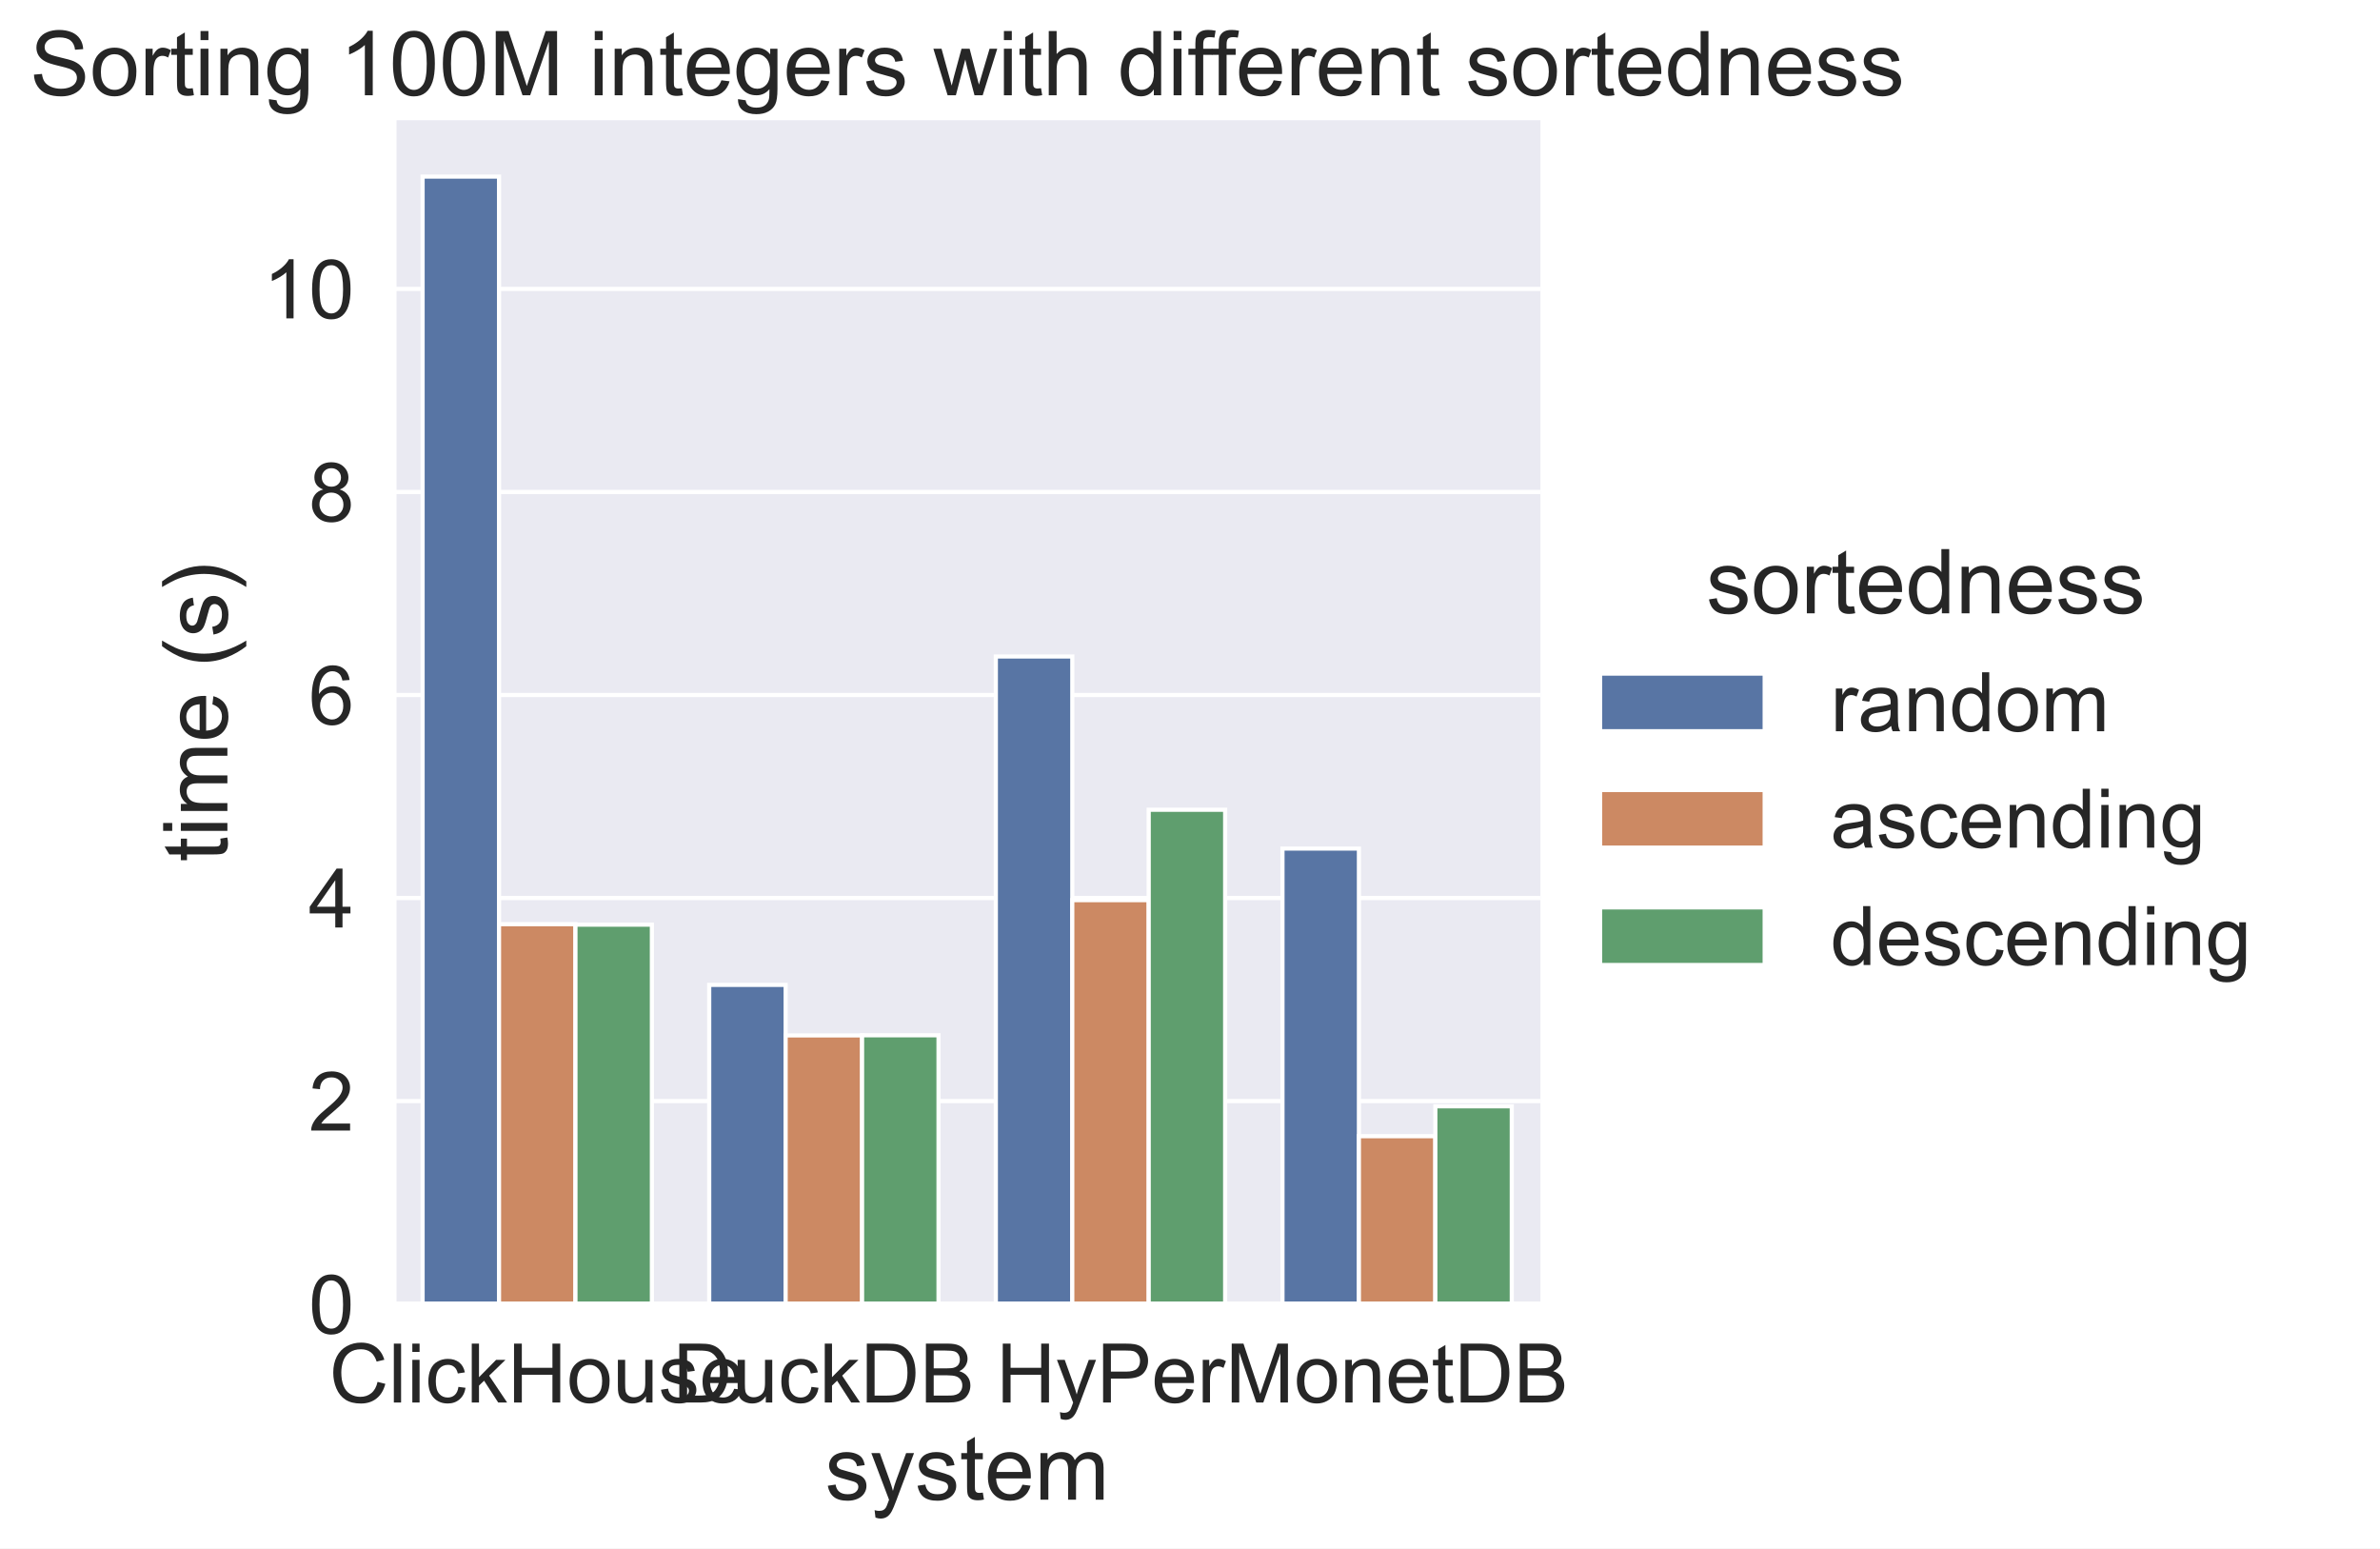
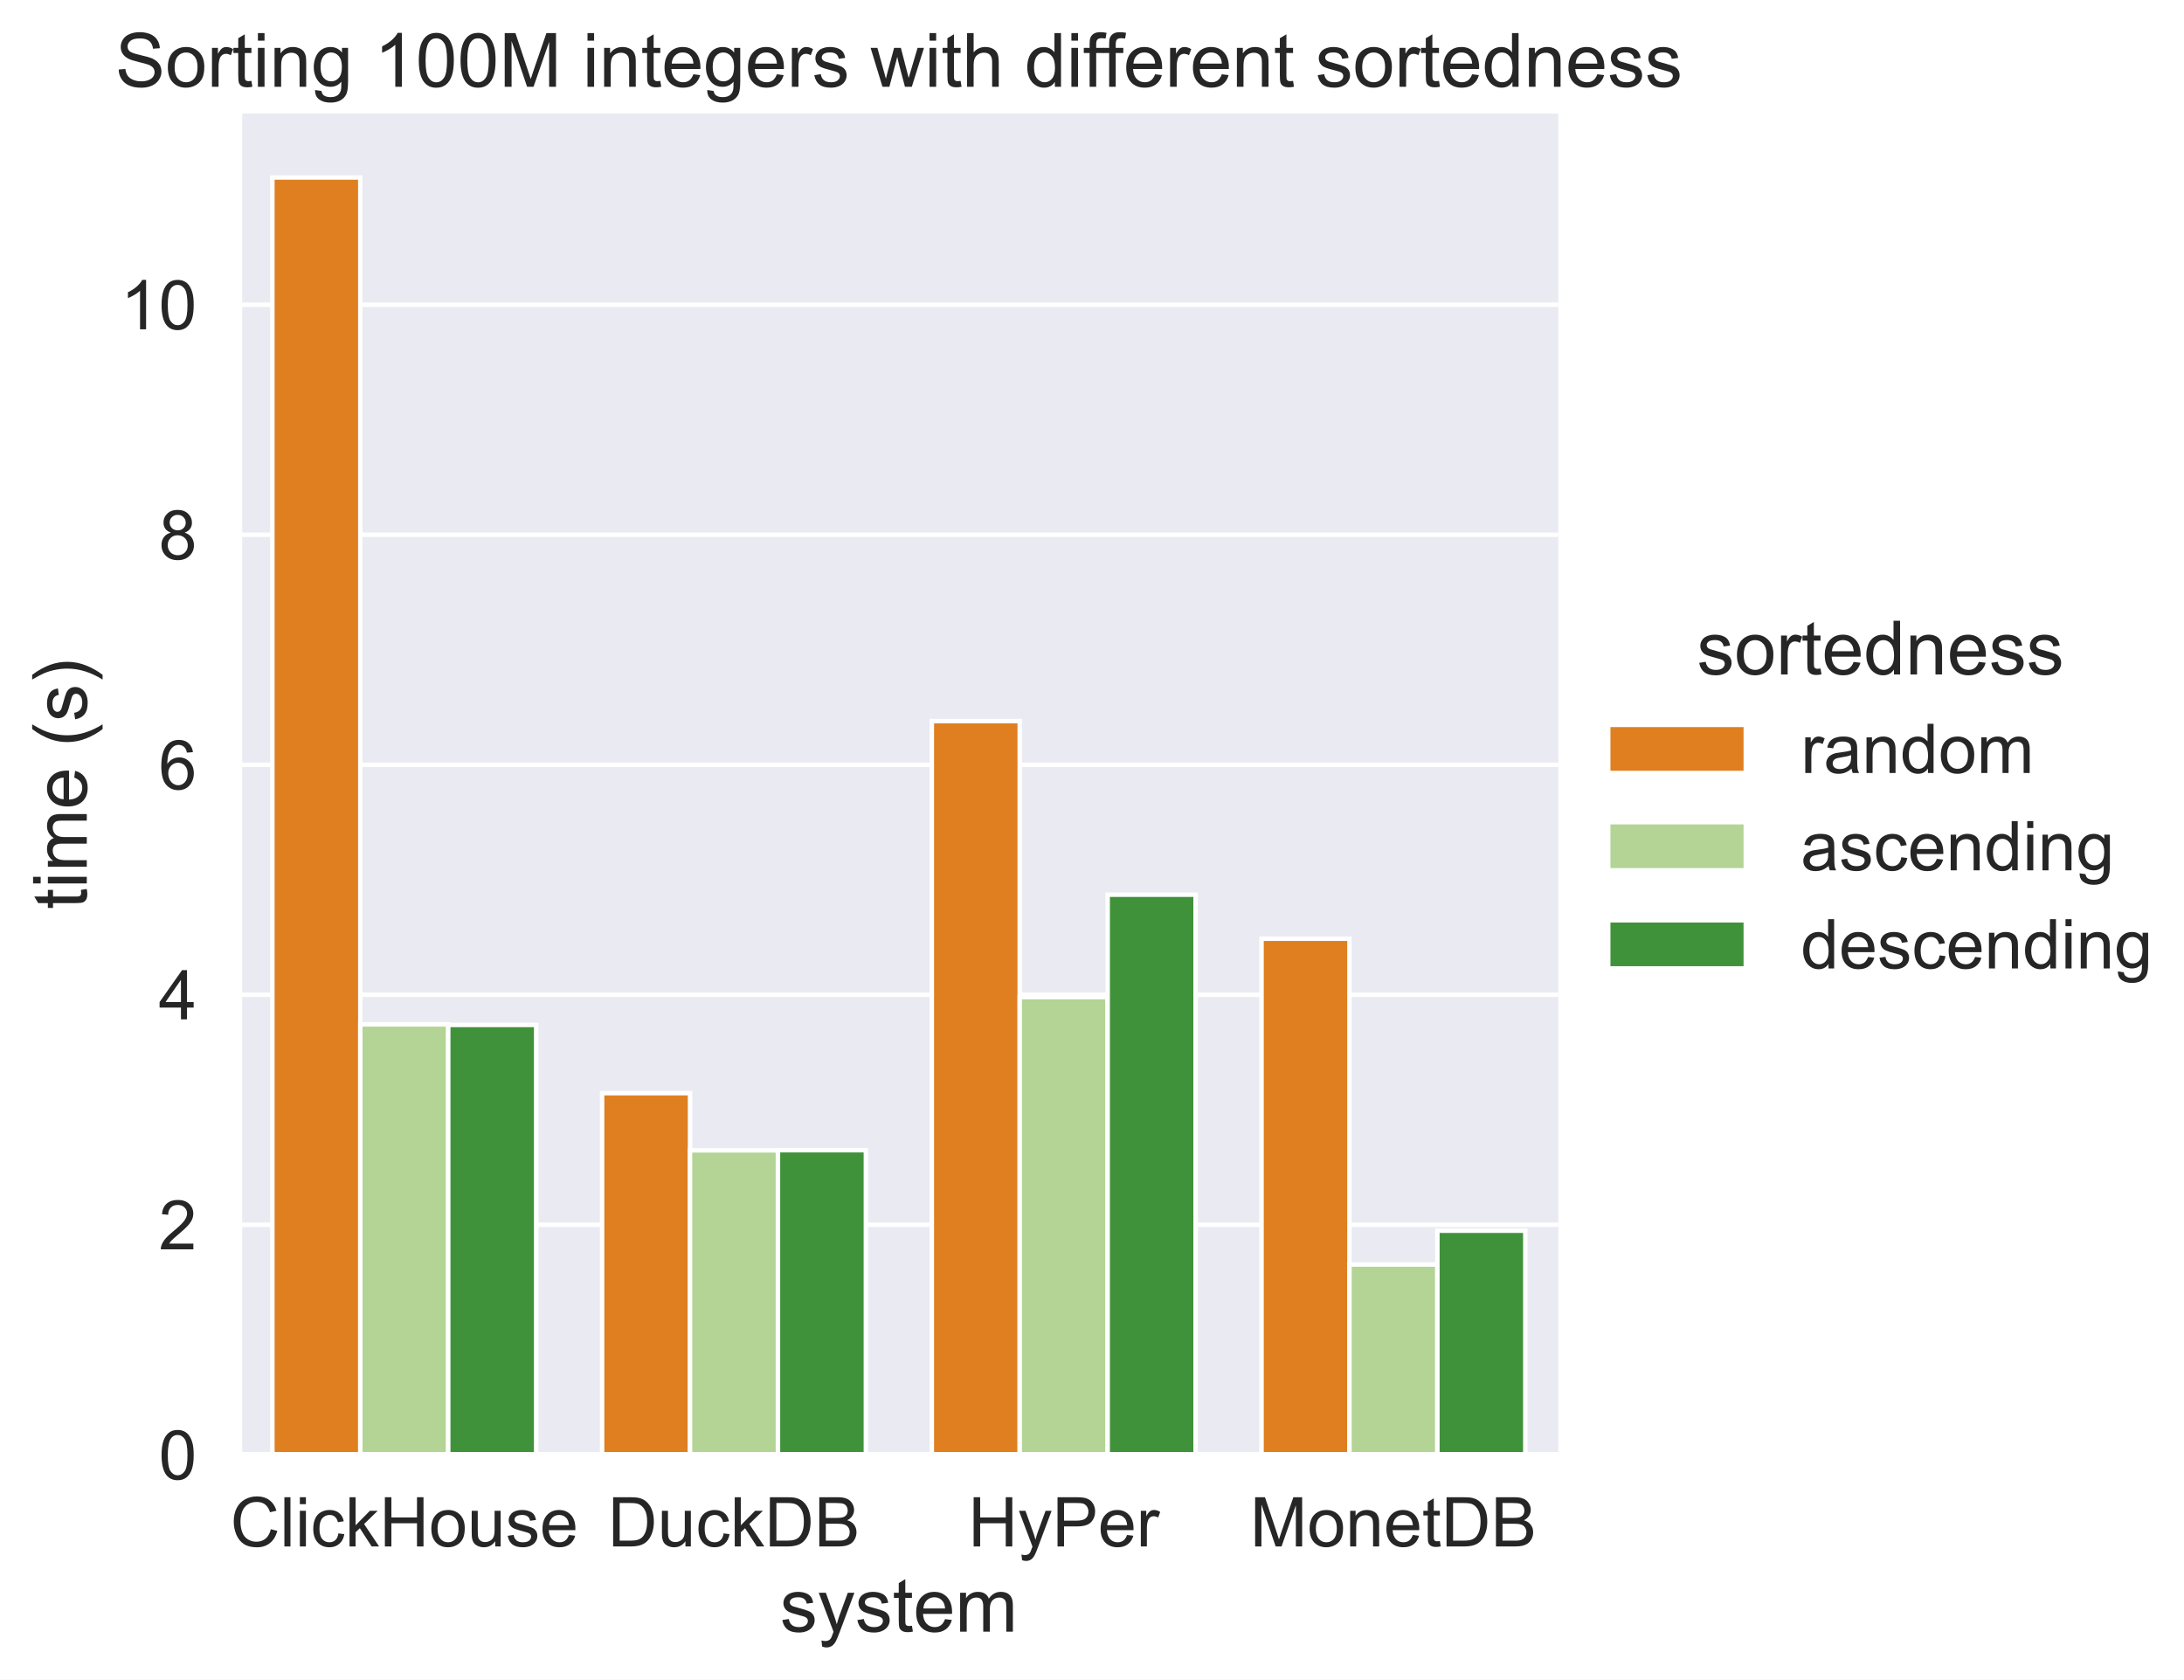
- <svg xmlns="http://www.w3.org/2000/svg" xmlns:xlink="http://www.w3.org/1999/xlink" height="372.562pt" version="1.1" viewBox="0 0 572.654 372.562" width="572.654pt">
+ <svg xmlns="http://www.w3.org/2000/svg" xmlns:xlink="http://www.w3.org/1999/xlink" height="375.97pt" version="1.1" viewBox="0 0 488.893 375.97" width="488.893pt">
  <defs>
    <style type="text/css">*{stroke-linecap:butt;stroke-linejoin:round;}</style>
  </defs>
  <g id="figure_1">
    <g id="patch_1">
-       <path d="M 0 372.562  L 572.654 372.562  L 572.654 0  L 0 0  z " style="fill:#ffffff;" />
+       <path d="M 0 375.97  L 488.893 375.97  L 488.893 -0  L 0 -0  z " style="fill:#ffffff;" />
    </g>
    <g id="axes_1">
      <g id="patch_2">
-         <path d="M 94.781 313.768  L 370.647 313.768  L 370.647 28.924  L 94.781 28.924  z " style="fill:#eaeaf2;" />
+         <path d="M 53.593 325.642  L 348.824 325.642  L 348.824 25.43  L 53.593 25.43  z " style="fill:#eaeaf2;" />
      </g>
      <g id="matplotlib.axis_1">
        <g id="xtick_1">
          <g id="text_1">
-             <g style="fill:#262626;" transform="translate(79.19982 337.4406)scale(0.198 -0.198)">
+             <g style="fill:#262626;" transform="translate(51.55812 346.1649)scale(0.154 -0.154)">
              <defs>
                <path d="M 3763 1606  L 4369 1453  Q 4178 706 3683 314  Q 3188 -78 2472 -78  Q 1731 -78 1267 223  Q 803 525 561 1097  Q 319 1669 319 2325  Q 319 3041 592 3573  Q 866 4106 1370 4382  Q 1875 4659 2481 4659  Q 3169 4659 3637 4309  Q 4106 3959 4291 3325  L 3694 3184  Q 3534 3684 3231 3912  Q 2928 4141 2469 4141  Q 1941 4141 1586 3887  Q 1231 3634 1087 3207  Q 944 2781 944 2328  Q 944 1744 1114 1308  Q 1284 872 1643 656  Q 2003 441 2422 441  Q 2931 441 3284 734  Q 3638 1028 3763 1606  z " id="ArialMT-43" transform="scale(0.015625)" />
                <path d="M 409 0  L 409 4581  L 972 4581  L 972 0  L 409 0  z " id="ArialMT-6c" transform="scale(0.015625)" />
                <path d="M 425 3934  L 425 4581  L 988 4581  L 988 3934  L 425 3934  z M 425 0  L 425 3319  L 988 3319  L 988 0  L 425 0  z " id="ArialMT-69" transform="scale(0.015625)" />
                <path d="M 2588 1216  L 3141 1144  Q 3050 572 2676 248  Q 2303 -75 1759 -75  Q 1078 -75 664 370  Q 250 816 250 1647  Q 250 2184 428 2587  Q 606 2991 970 3192  Q 1334 3394 1763 3394  Q 2303 3394 2647 3120  Q 2991 2847 3088 2344  L 2541 2259  Q 2463 2594 2264 2762  Q 2066 2931 1784 2931  Q 1359 2931 1093 2626  Q 828 2322 828 1663  Q 828 994 1084 691  Q 1341 388 1753 388  Q 2084 388 2306 591  Q 2528 794 2588 1216  z " id="ArialMT-63" transform="scale(0.015625)" />
                <path d="M 425 0  L 425 4581  L 988 4581  L 988 1969  L 2319 3319  L 3047 3319  L 1778 2088  L 3175 0  L 2481 0  L 1384 1697  L 988 1316  L 988 0  L 425 0  z " id="ArialMT-6b" transform="scale(0.015625)" />
                <path d="M 513 0  L 513 4581  L 1119 4581  L 1119 2700  L 3500 2700  L 3500 4581  L 4106 4581  L 4106 0  L 3500 0  L 3500 2159  L 1119 2159  L 1119 0  L 513 0  z " id="ArialMT-48" transform="scale(0.015625)" />
                <path d="M 213 1659  Q 213 2581 725 3025  Q 1153 3394 1769 3394  Q 2453 3394 2887 2945  Q 3322 2497 3322 1706  Q 3322 1066 3130 698  Q 2938 331 2570 128  Q 2203 -75 1769 -75  Q 1072 -75 642 372  Q 213 819 213 1659  z M 791 1659  Q 791 1022 1069 705  Q 1347 388 1769 388  Q 2188 388 2466 706  Q 2744 1025 2744 1678  Q 2744 2294 2464 2611  Q 2184 2928 1769 2928  Q 1347 2928 1069 2612  Q 791 2297 791 1659  z " id="ArialMT-6f" transform="scale(0.015625)" />
                <path d="M 2597 0  L 2597 488  Q 2209 -75 1544 -75  Q 1250 -75 995 37  Q 741 150 617 320  Q 494 491 444 738  Q 409 903 409 1263  L 409 3319  L 972 3319  L 972 1478  Q 972 1038 1006 884  Q 1059 663 1231 536  Q 1403 409 1656 409  Q 1909 409 2131 539  Q 2353 669 2445 892  Q 2538 1116 2538 1541  L 2538 3319  L 3100 3319  L 3100 0  L 2597 0  z " id="ArialMT-75" transform="scale(0.015625)" />
                <path d="M 197 991  L 753 1078  Q 800 744 1014 566  Q 1228 388 1613 388  Q 2000 388 2187 545  Q 2375 703 2375 916  Q 2375 1106 2209 1216  Q 2094 1291 1634 1406  Q 1016 1563 777 1677  Q 538 1791 414 1992  Q 291 2194 291 2438  Q 291 2659 392 2848  Q 494 3038 669 3163  Q 800 3259 1026 3326  Q 1253 3394 1513 3394  Q 1903 3394 2198 3281  Q 2494 3169 2634 2976  Q 2775 2784 2828 2463  L 2278 2388  Q 2241 2644 2061 2787  Q 1881 2931 1553 2931  Q 1166 2931 1000 2803  Q 834 2675 834 2503  Q 834 2394 903 2306  Q 972 2216 1119 2156  Q 1203 2125 1616 2013  Q 2213 1853 2448 1751  Q 2684 1650 2818 1456  Q 2953 1263 2953 975  Q 2953 694 2789 445  Q 2625 197 2315 61  Q 2006 -75 1616 -75  Q 969 -75 630 194  Q 291 463 197 991  z " id="ArialMT-73" transform="scale(0.015625)" />
                <path d="M 2694 1069  L 3275 997  Q 3138 488 2766 206  Q 2394 -75 1816 -75  Q 1088 -75 661 373  Q 234 822 234 1631  Q 234 2469 665 2931  Q 1097 3394 1784 3394  Q 2450 3394 2872 2941  Q 3294 2488 3294 1666  Q 3294 1616 3291 1516  L 816 1516  Q 847 969 1125 678  Q 1403 388 1819 388  Q 2128 388 2347 550  Q 2566 713 2694 1069  z M 847 1978  L 2700 1978  Q 2663 2397 2488 2606  Q 2219 2931 1791 2931  Q 1403 2931 1139 2672  Q 875 2413 847 1978  z " id="ArialMT-65" transform="scale(0.015625)" />
              </defs>
              <use xlink:href="#ArialMT-43" />
              <use x="72.217" xlink:href="#ArialMT-6c" />
              <use x="94.434" xlink:href="#ArialMT-69" />
              <use x="116.65" xlink:href="#ArialMT-63" />
              <use x="166.65" xlink:href="#ArialMT-6b" />
              <use x="216.65" xlink:href="#ArialMT-48" />
              <use x="288.867" xlink:href="#ArialMT-6f" />
              <use x="344.482" xlink:href="#ArialMT-75" />
              <use x="400.098" xlink:href="#ArialMT-73" />
              <use x="450.098" xlink:href="#ArialMT-65" />
            </g>
          </g>
        </g>
        <g id="xtick_2">
          <g id="text_2">
-             <g style="fill:#262626;" transform="translate(161.9226 337.4406)scale(0.198 -0.198)">
+             <g style="fill:#262626;" transform="translate(136.0651 346.1649)scale(0.154 -0.154)">
              <defs>
                <path d="M 494 0  L 494 4581  L 2072 4581  Q 2606 4581 2888 4516  Q 3281 4425 3559 4188  Q 3922 3881 4101 3404  Q 4281 2928 4281 2316  Q 4281 1794 4159 1391  Q 4038 988 3847 723  Q 3656 459 3429 307  Q 3203 156 2883 78  Q 2563 0 2147 0  L 494 0  z M 1100 541  L 2078 541  Q 2531 541 2789 625  Q 3047 709 3200 863  Q 3416 1078 3536 1442  Q 3656 1806 3656 2325  Q 3656 3044 3420 3430  Q 3184 3816 2847 3947  Q 2603 4041 2063 4041  L 1100 4041  L 1100 541  z " id="ArialMT-44" transform="scale(0.015625)" />
                <path d="M 469 0  L 469 4581  L 2188 4581  Q 2713 4581 3030 4442  Q 3347 4303 3526 4014  Q 3706 3725 3706 3409  Q 3706 3116 3547 2856  Q 3388 2597 3066 2438  Q 3481 2316 3704 2022  Q 3928 1728 3928 1328  Q 3928 1006 3792 729  Q 3656 453 3456 303  Q 3256 153 2954 76  Q 2653 0 2216 0  L 469 0  z M 1075 2656  L 2066 2656  Q 2469 2656 2644 2709  Q 2875 2778 2992 2937  Q 3109 3097 3109 3338  Q 3109 3566 3000 3739  Q 2891 3913 2687 3977  Q 2484 4041 1991 4041  L 1075 4041  L 1075 2656  z M 1075 541  L 2216 541  Q 2509 541 2628 563  Q 2838 600 2978 687  Q 3119 775 3209 942  Q 3300 1109 3300 1328  Q 3300 1584 3169 1773  Q 3038 1963 2805 2039  Q 2572 2116 2134 2116  L 1075 2116  L 1075 541  z " id="ArialMT-42" transform="scale(0.015625)" />
              </defs>
              <use xlink:href="#ArialMT-44" />
              <use x="72.217" xlink:href="#ArialMT-75" />
              <use x="127.832" xlink:href="#ArialMT-63" />
              <use x="177.832" xlink:href="#ArialMT-6b" />
              <use x="227.832" xlink:href="#ArialMT-44" />
              <use x="300.049" xlink:href="#ArialMT-42" />
            </g>
          </g>
        </g>
        <g id="xtick_3">
          <g id="text_3">
-             <g style="fill:#262626;" transform="translate(239.6924 337.4406)scale(0.198 -0.198)">
+             <g style="fill:#262626;" transform="translate(216.7198 346.1649)scale(0.154 -0.154)">
              <defs>
                <path d="M 397 -1278  L 334 -750  Q 519 -800 656 -800  Q 844 -800 956 -737  Q 1069 -675 1141 -563  Q 1194 -478 1313 -144  Q 1328 -97 1363 -6  L 103 3319  L 709 3319  L 1400 1397  Q 1534 1031 1641 628  Q 1738 1016 1872 1384  L 2581 3319  L 3144 3319  L 1881 -56  Q 1678 -603 1566 -809  Q 1416 -1088 1222 -1217  Q 1028 -1347 759 -1347  Q 597 -1347 397 -1278  z " id="ArialMT-79" transform="scale(0.015625)" />
                <path d="M 494 0  L 494 4581  L 2222 4581  Q 2678 4581 2919 4538  Q 3256 4481 3484 4323  Q 3713 4166 3852 3881  Q 3991 3597 3991 3256  Q 3991 2672 3619 2267  Q 3247 1863 2275 1863  L 1100 1863  L 1100 0  L 494 0  z M 1100 2403  L 2284 2403  Q 2872 2403 3119 2622  Q 3366 2841 3366 3238  Q 3366 3525 3220 3729  Q 3075 3934 2838 4000  Q 2684 4041 2272 4041  L 1100 4041  L 1100 2403  z " id="ArialMT-50" transform="scale(0.015625)" />
                <path d="M 416 0  L 416 3319  L 922 3319  L 922 2816  Q 1116 3169 1280 3281  Q 1444 3394 1641 3394  Q 1925 3394 2219 3213  L 2025 2691  Q 1819 2813 1613 2813  Q 1428 2813 1281 2702  Q 1134 2591 1072 2394  Q 978 2094 978 1738  L 978 0  L 416 0  z " id="ArialMT-72" transform="scale(0.015625)" />
              </defs>
              <use xlink:href="#ArialMT-48" />
              <use x="72.217" xlink:href="#ArialMT-79" />
              <use x="122.217" xlink:href="#ArialMT-50" />
              <use x="188.916" xlink:href="#ArialMT-65" />
              <use x="244.531" xlink:href="#ArialMT-72" />
            </g>
          </g>
        </g>
        <g id="xtick_4">
          <g id="text_4">
-             <g style="fill:#262626;" transform="translate(294.8978 337.4406)scale(0.198 -0.198)">
+             <g style="fill:#262626;" transform="translate(279.8244 346.1649)scale(0.154 -0.154)">
              <defs>
                <path d="M 475 0  L 475 4581  L 1388 4581  L 2472 1338  Q 2622 884 2691 659  Q 2769 909 2934 1394  L 4031 4581  L 4847 4581  L 4847 0  L 4263 0  L 4263 3834  L 2931 0  L 2384 0  L 1059 3900  L 1059 0  L 475 0  z " id="ArialMT-4d" transform="scale(0.015625)" />
                <path d="M 422 0  L 422 3319  L 928 3319  L 928 2847  Q 1294 3394 1984 3394  Q 2284 3394 2536 3286  Q 2788 3178 2913 3003  Q 3038 2828 3088 2588  Q 3119 2431 3119 2041  L 3119 0  L 2556 0  L 2556 2019  Q 2556 2363 2490 2533  Q 2425 2703 2258 2804  Q 2091 2906 1866 2906  Q 1506 2906 1245 2678  Q 984 2450 984 1813  L 984 0  L 422 0  z " id="ArialMT-6e" transform="scale(0.015625)" />
                <path d="M 1650 503  L 1731 6  Q 1494 -44 1306 -44  Q 1000 -44 831 53  Q 663 150 594 308  Q 525 466 525 972  L 525 2881  L 113 2881  L 113 3319  L 525 3319  L 525 4141  L 1084 4478  L 1084 3319  L 1650 3319  L 1650 2881  L 1084 2881  L 1084 941  Q 1084 700 1114 631  Q 1144 563 1211 522  Q 1278 481 1403 481  Q 1497 481 1650 503  z " id="ArialMT-74" transform="scale(0.015625)" />
              </defs>
              <use xlink:href="#ArialMT-4d" />
              <use x="83.301" xlink:href="#ArialMT-6f" />
              <use x="138.916" xlink:href="#ArialMT-6e" />
              <use x="194.531" xlink:href="#ArialMT-65" />
              <use x="250.146" xlink:href="#ArialMT-74" />
              <use x="277.93" xlink:href="#ArialMT-44" />
              <use x="350.146" xlink:href="#ArialMT-42" />
            </g>
          </g>
        </g>
        <g id="text_5">
-           <g style="fill:#262626;" transform="translate(198.5119 360.8156)scale(0.216 -0.216)">
+           <g style="fill:#262626;" transform="translate(174.607 365.2344)scale(0.168 -0.168)">
            <defs>
              <path d="M 422 0  L 422 3319  L 925 3319  L 925 2853  Q 1081 3097 1340 3245  Q 1600 3394 1931 3394  Q 2300 3394 2536 3241  Q 2772 3088 2869 2813  Q 3263 3394 3894 3394  Q 4388 3394 4653 3120  Q 4919 2847 4919 2278  L 4919 0  L 4359 0  L 4359 2091  Q 4359 2428 4304 2576  Q 4250 2725 4106 2815  Q 3963 2906 3769 2906  Q 3419 2906 3187 2673  Q 2956 2441 2956 1928  L 2956 0  L 2394 0  L 2394 2156  Q 2394 2531 2256 2718  Q 2119 2906 1806 2906  Q 1569 2906 1367 2781  Q 1166 2656 1075 2415  Q 984 2175 984 1722  L 984 0  L 422 0  z " id="ArialMT-6d" transform="scale(0.015625)" />
            </defs>
            <use xlink:href="#ArialMT-73" />
            <use x="50" xlink:href="#ArialMT-79" />
            <use x="100" xlink:href="#ArialMT-73" />
            <use x="150" xlink:href="#ArialMT-74" />
            <use x="177.783" xlink:href="#ArialMT-65" />
            <use x="233.398" xlink:href="#ArialMT-6d" />
          </g>
        </g>
      </g>
      <g id="matplotlib.axis_2">
        <g id="ytick_1">
          <g id="line2d_1">
-             <path clip-path="url(#p0dcd210573)" d="M 94.781 313.768  L 370.647 313.768  " style="fill:none;stroke:#ffffff;stroke-linecap:round;" />
+             <path clip-path="url(#pb1f1cf9e0b)" d="M 53.593 325.642  L 348.824 325.642  " style="fill:none;stroke:#ffffff;stroke-linecap:round;" />
          </g>
          <g id="text_6">
-             <g style="fill:#262626;" transform="translate(74.27055 320.8544)scale(0.198 -0.198)">
+             <g style="fill:#262626;" transform="translate(35.52959 331.1534)scale(0.154 -0.154)">
              <defs>
                <path d="M 266 2259  Q 266 3072 433 3567  Q 600 4063 929 4331  Q 1259 4600 1759 4600  Q 2128 4600 2406 4451  Q 2684 4303 2865 4023  Q 3047 3744 3150 3342  Q 3253 2941 3253 2259  Q 3253 1453 3087 958  Q 2922 463 2592 192  Q 2263 -78 1759 -78  Q 1097 -78 719 397  Q 266 969 266 2259  z M 844 2259  Q 844 1131 1108 757  Q 1372 384 1759 384  Q 2147 384 2411 759  Q 2675 1134 2675 2259  Q 2675 3391 2411 3762  Q 2147 4134 1753 4134  Q 1366 4134 1134 3806  Q 844 3388 844 2259  z " id="ArialMT-30" transform="scale(0.015625)" />
              </defs>
              <use xlink:href="#ArialMT-30" />
            </g>
          </g>
        </g>
        <g id="ytick_2">
          <g id="line2d_2">
-             <path clip-path="url(#p0dcd210573)" d="M 94.781 264.917  L 370.647 264.917  " style="fill:none;stroke:#ffffff;stroke-linecap:round;" />
+             <path clip-path="url(#pb1f1cf9e0b)" d="M 53.593 274.155  L 348.824 274.155  " style="fill:none;stroke:#ffffff;stroke-linecap:round;" />
          </g>
          <g id="text_7">
-             <g style="fill:#262626;" transform="translate(74.27055 272.0027)scale(0.198 -0.198)">
+             <g style="fill:#262626;" transform="translate(35.52959 279.6661)scale(0.154 -0.154)">
              <defs>
                <path d="M 3222 541  L 3222 0  L 194 0  Q 188 203 259 391  Q 375 700 629 1000  Q 884 1300 1366 1694  Q 2113 2306 2375 2664  Q 2638 3022 2638 3341  Q 2638 3675 2398 3904  Q 2159 4134 1775 4134  Q 1369 4134 1125 3890  Q 881 3647 878 3216  L 300 3275  Q 359 3922 746 4261  Q 1134 4600 1788 4600  Q 2447 4600 2831 4234  Q 3216 3869 3216 3328  Q 3216 3053 3103 2787  Q 2991 2522 2730 2228  Q 2469 1934 1863 1422  Q 1356 997 1212 845  Q 1069 694 975 541  L 3222 541  z " id="ArialMT-32" transform="scale(0.015625)" />
              </defs>
              <use xlink:href="#ArialMT-32" />
            </g>
          </g>
        </g>
        <g id="ytick_3">
          <g id="line2d_3">
-             <path clip-path="url(#p0dcd210573)" d="M 94.781 216.065  L 370.647 216.065  " style="fill:none;stroke:#ffffff;stroke-linecap:round;" />
+             <path clip-path="url(#pb1f1cf9e0b)" d="M 53.593 222.667  L 348.824 222.667  " style="fill:none;stroke:#ffffff;stroke-linecap:round;" />
          </g>
          <g id="text_8">
-             <g style="fill:#262626;" transform="translate(74.27055 223.1511)scale(0.198 -0.198)">
+             <g style="fill:#262626;" transform="translate(35.52959 228.1789)scale(0.154 -0.154)">
              <defs>
                <path d="M 2069 0  L 2069 1097  L 81 1097  L 81 1613  L 2172 4581  L 2631 4581  L 2631 1613  L 3250 1613  L 3250 1097  L 2631 1097  L 2631 0  L 2069 0  z M 2069 1613  L 2069 3678  L 634 1613  L 2069 1613  z " id="ArialMT-34" transform="scale(0.015625)" />
              </defs>
              <use xlink:href="#ArialMT-34" />
            </g>
          </g>
        </g>
        <g id="ytick_4">
          <g id="line2d_4">
-             <path clip-path="url(#p0dcd210573)" d="M 94.781 167.213  L 370.647 167.213  " style="fill:none;stroke:#ffffff;stroke-linecap:round;" />
+             <path clip-path="url(#pb1f1cf9e0b)" d="M 53.593 171.18  L 348.824 171.18  " style="fill:none;stroke:#ffffff;stroke-linecap:round;" />
          </g>
          <g id="text_9">
-             <g style="fill:#262626;" transform="translate(74.27055 174.2995)scale(0.198 -0.198)">
+             <g style="fill:#262626;" transform="translate(35.52959 176.6916)scale(0.154 -0.154)">
              <defs>
                <path d="M 3184 3459  L 2625 3416  Q 2550 3747 2413 3897  Q 2184 4138 1850 4138  Q 1581 4138 1378 3988  Q 1113 3794 959 3422  Q 806 3050 800 2363  Q 1003 2672 1297 2822  Q 1591 2972 1913 2972  Q 2475 2972 2870 2558  Q 3266 2144 3266 1488  Q 3266 1056 3080 686  Q 2894 316 2569 119  Q 2244 -78 1831 -78  Q 1128 -78 684 439  Q 241 956 241 2144  Q 241 3472 731 4075  Q 1159 4600 1884 4600  Q 2425 4600 2770 4297  Q 3116 3994 3184 3459  z M 888 1484  Q 888 1194 1011 928  Q 1134 663 1356 523  Q 1578 384 1822 384  Q 2178 384 2434 671  Q 2691 959 2691 1453  Q 2691 1928 2437 2201  Q 2184 2475 1800 2475  Q 1419 2475 1153 2201  Q 888 1928 888 1484  z " id="ArialMT-36" transform="scale(0.015625)" />
              </defs>
              <use xlink:href="#ArialMT-36" />
            </g>
          </g>
        </g>
        <g id="ytick_5">
          <g id="line2d_5">
-             <path clip-path="url(#p0dcd210573)" d="M 94.781 118.362  L 370.647 118.362  " style="fill:none;stroke:#ffffff;stroke-linecap:round;" />
+             <path clip-path="url(#pb1f1cf9e0b)" d="M 53.593 119.693  L 348.824 119.693  " style="fill:none;stroke:#ffffff;stroke-linecap:round;" />
          </g>
          <g id="text_10">
-             <g style="fill:#262626;" transform="translate(74.27055 125.4479)scale(0.198 -0.198)">
+             <g style="fill:#262626;" transform="translate(35.52959 125.2043)scale(0.154 -0.154)">
              <defs>
                <path d="M 1131 2484  Q 781 2613 612 2850  Q 444 3088 444 3419  Q 444 3919 803 4259  Q 1163 4600 1759 4600  Q 2359 4600 2725 4251  Q 3091 3903 3091 3403  Q 3091 3084 2923 2848  Q 2756 2613 2416 2484  Q 2838 2347 3058 2040  Q 3278 1734 3278 1309  Q 3278 722 2862 322  Q 2447 -78 1769 -78  Q 1091 -78 675 323  Q 259 725 259 1325  Q 259 1772 486 2073  Q 713 2375 1131 2484  z M 1019 3438  Q 1019 3113 1228 2906  Q 1438 2700 1772 2700  Q 2097 2700 2305 2904  Q 2513 3109 2513 3406  Q 2513 3716 2298 3927  Q 2084 4138 1766 4138  Q 1444 4138 1231 3931  Q 1019 3725 1019 3438  z M 838 1322  Q 838 1081 952 856  Q 1066 631 1291 507  Q 1516 384 1775 384  Q 2178 384 2440 643  Q 2703 903 2703 1303  Q 2703 1709 2433 1975  Q 2163 2241 1756 2241  Q 1359 2241 1098 1978  Q 838 1716 838 1322  z " id="ArialMT-38" transform="scale(0.015625)" />
              </defs>
              <use xlink:href="#ArialMT-38" />
            </g>
          </g>
        </g>
        <g id="ytick_6">
          <g id="line2d_6">
-             <path clip-path="url(#p0dcd210573)" d="M 94.781 69.51  L 370.647 69.51  " style="fill:none;stroke:#ffffff;stroke-linecap:round;" />
+             <path clip-path="url(#pb1f1cf9e0b)" d="M 53.593 68.206  L 348.824 68.206  " style="fill:none;stroke:#ffffff;stroke-linecap:round;" />
          </g>
          <g id="text_11">
-             <g style="fill:#262626;" transform="translate(63.25989 76.59631)scale(0.198 -0.198)">
+             <g style="fill:#262626;" transform="translate(26.96575 73.71705)scale(0.154 -0.154)">
              <defs>
                <path d="M 2384 0  L 1822 0  L 1822 3584  Q 1619 3391 1289 3197  Q 959 3003 697 2906  L 697 3450  Q 1169 3672 1522 3987  Q 1875 4303 2022 4600  L 2384 4600  L 2384 0  z " id="ArialMT-31" transform="scale(0.015625)" />
              </defs>
              <use xlink:href="#ArialMT-31" />
              <use x="55.615" xlink:href="#ArialMT-30" />
            </g>
          </g>
        </g>
        <g id="text_12">
-           <g style="fill:#262626;" transform="translate(54.71377 207.3405)rotate(-90)scale(0.216 -0.216)">
+           <g style="fill:#262626;" transform="translate(19.42987 203.5315)rotate(-90)scale(0.168 -0.168)">
            <defs>
              <path id="ArialMT-20" transform="scale(0.015625)" />
              <path d="M 1497 -1347  Q 1031 -759 709 28  Q 388 816 388 1659  Q 388 2403 628 3084  Q 909 3875 1497 4659  L 1900 4659  Q 1522 4009 1400 3731  Q 1209 3300 1100 2831  Q 966 2247 966 1656  Q 966 153 1900 -1347  L 1497 -1347  z " id="ArialMT-28" transform="scale(0.015625)" />
              <path d="M 791 -1347  L 388 -1347  Q 1322 153 1322 1656  Q 1322 2244 1188 2822  Q 1081 3291 891 3722  Q 769 4003 388 4659  L 791 4659  Q 1378 3875 1659 3084  Q 1900 2403 1900 1659  Q 1900 816 1576 28  Q 1253 -759 791 -1347  z " id="ArialMT-29" transform="scale(0.015625)" />
            </defs>
            <use xlink:href="#ArialMT-74" />
            <use x="27.783" xlink:href="#ArialMT-69" />
            <use x="50" xlink:href="#ArialMT-6d" />
            <use x="133.301" xlink:href="#ArialMT-65" />
            <use x="188.916" xlink:href="#ArialMT-20" />
            <use x="216.699" xlink:href="#ArialMT-28" />
            <use x="250" xlink:href="#ArialMT-73" />
            <use x="300" xlink:href="#ArialMT-29" />
          </g>
        </g>
      </g>
      <g id="patch_3">
-         <path clip-path="url(#p0dcd210573)" d="M 101.678 313.768  L 120.069 313.768  L 120.069 42.488  L 101.678 42.488  z " style="fill:#5875a4;stroke:#ffffff;stroke-linejoin:miter;" />
+         <path clip-path="url(#pb1f1cf9e0b)" d="M 60.974 325.642  L 80.656 325.642  L 80.656 39.726  L 60.974 39.726  z " style="fill:#df7f20;stroke:#ffffff;stroke-linejoin:miter;" />
      </g>
      <g id="patch_4">
-         <path clip-path="url(#p0dcd210573)" d="M 170.644 313.768  L 189.035 313.768  L 189.035 236.966  L 170.644 236.966  z " style="fill:#5875a4;stroke:#ffffff;stroke-linejoin:miter;" />
+         <path clip-path="url(#pb1f1cf9e0b)" d="M 134.782 325.642  L 154.464 325.642  L 154.464 244.696  L 134.782 244.696  z " style="fill:#df7f20;stroke:#ffffff;stroke-linejoin:miter;" />
      </g>
      <g id="patch_5">
-         <path clip-path="url(#p0dcd210573)" d="M 239.611 313.768  L 258.002 313.768  L 258.002 157.954  L 239.611 157.954  z " style="fill:#5875a4;stroke:#ffffff;stroke-linejoin:miter;" />
+         <path clip-path="url(#pb1f1cf9e0b)" d="M 208.589 325.642  L 228.272 325.642  L 228.272 161.421  L 208.589 161.421  z " style="fill:#df7f20;stroke:#ffffff;stroke-linejoin:miter;" />
      </g>
      <g id="patch_6">
-         <path clip-path="url(#p0dcd210573)" d="M 308.577 313.768  L 326.968 313.768  L 326.968 204.162  L 308.577 204.162  z " style="fill:#5875a4;stroke:#ffffff;stroke-linejoin:miter;" />
+         <path clip-path="url(#pb1f1cf9e0b)" d="M 282.397 325.642  L 302.079 325.642  L 302.079 210.122  L 282.397 210.122  z " style="fill:#df7f20;stroke:#ffffff;stroke-linejoin:miter;" />
      </g>
      <g id="patch_7">
-         <path clip-path="url(#p0dcd210573)" d="M 120.069 313.768  L 138.46 313.768  L 138.46 222.361  L 120.069 222.361  z " style="fill:#cc8963;stroke:#ffffff;stroke-linejoin:miter;" />
+         <path clip-path="url(#pb1f1cf9e0b)" d="M 80.656 325.642  L 100.338 325.642  L 100.338 229.303  L 80.656 229.303  z " style="fill:#b3d495;stroke:#ffffff;stroke-linejoin:miter;" />
      </g>
      <g id="patch_8">
-         <path clip-path="url(#p0dcd210573)" d="M 189.035 313.768  L 207.426 313.768  L 207.426 249.119  L 189.035 249.119  z " style="fill:#cc8963;stroke:#ffffff;stroke-linejoin:miter;" />
+         <path clip-path="url(#pb1f1cf9e0b)" d="M 154.464 325.642  L 174.146 325.642  L 174.146 257.505  L 154.464 257.505  z " style="fill:#b3d495;stroke:#ffffff;stroke-linejoin:miter;" />
      </g>
      <g id="patch_9">
-         <path clip-path="url(#p0dcd210573)" d="M 258.002 313.768  L 276.393 313.768  L 276.393 216.567  L 258.002 216.567  z " style="fill:#cc8963;stroke:#ffffff;stroke-linejoin:miter;" />
+         <path clip-path="url(#pb1f1cf9e0b)" d="M 228.272 325.642  L 247.954 325.642  L 247.954 223.197  L 228.272 223.197  z " style="fill:#b3d495;stroke:#ffffff;stroke-linejoin:miter;" />
      </g>
      <g id="patch_10">
-         <path clip-path="url(#p0dcd210573)" d="M 326.968 313.768  L 345.359 313.768  L 345.359 273.359  L 326.968 273.359  z " style="fill:#cc8963;stroke:#ffffff;stroke-linejoin:miter;" />
+         <path clip-path="url(#pb1f1cf9e0b)" d="M 302.079 325.642  L 321.761 325.642  L 321.761 283.053  L 302.079 283.053  z " style="fill:#b3d495;stroke:#ffffff;stroke-linejoin:miter;" />
      </g>
      <g id="patch_11">
-         <path clip-path="url(#p0dcd210573)" d="M 138.46 313.768  L 156.851 313.768  L 156.851 222.472  L 138.46 222.472  z " style="fill:#5f9e6e;stroke:#ffffff;stroke-linejoin:miter;" />
+         <path clip-path="url(#pb1f1cf9e0b)" d="M 100.338 325.642  L 120.02 325.642  L 120.02 229.42  L 100.338 229.42  z " style="fill:#40923a;stroke:#ffffff;stroke-linejoin:miter;" />
      </g>
      <g id="patch_12">
-         <path clip-path="url(#p0dcd210573)" d="M 207.426 313.768  L 225.817 313.768  L 225.817 249.082  L 207.426 249.082  z " style="fill:#5f9e6e;stroke:#ffffff;stroke-linejoin:miter;" />
+         <path clip-path="url(#pb1f1cf9e0b)" d="M 174.146 325.642  L 193.828 325.642  L 193.828 257.466  L 174.146 257.466  z " style="fill:#40923a;stroke:#ffffff;stroke-linejoin:miter;" />
      </g>
      <g id="patch_13">
-         <path clip-path="url(#p0dcd210573)" d="M 276.393 313.768  L 294.784 313.768  L 294.784 194.821  L 276.393 194.821  z " style="fill:#5f9e6e;stroke:#ffffff;stroke-linejoin:miter;" />
+         <path clip-path="url(#pb1f1cf9e0b)" d="M 247.954 325.642  L 267.636 325.642  L 267.636 200.277  L 247.954 200.277  z " style="fill:#40923a;stroke:#ffffff;stroke-linejoin:miter;" />
      </g>
      <g id="patch_14">
-         <path clip-path="url(#p0dcd210573)" d="M 345.359 313.768  L 363.75 313.768  L 363.75 266.173  L 345.359 266.173  z " style="fill:#5f9e6e;stroke:#ffffff;stroke-linejoin:miter;" />
+         <path clip-path="url(#pb1f1cf9e0b)" d="M 321.761 325.642  L 341.443 325.642  L 341.443 275.479  L 321.761 275.479  z " style="fill:#40923a;stroke:#ffffff;stroke-linejoin:miter;" />
      </g>
      <g id="line2d_7">
-         <path clip-path="url(#p0dcd210573)" style="fill:none;stroke:#424242;stroke-linecap:round;stroke-width:2.7;" />
+         <path clip-path="url(#pb1f1cf9e0b)" style="fill:none;stroke:#424242;stroke-linecap:round;stroke-width:2.7;" />
      </g>
      <g id="line2d_8">
-         <path clip-path="url(#p0dcd210573)" style="fill:none;stroke:#424242;stroke-linecap:round;stroke-width:2.7;" />
+         <path clip-path="url(#pb1f1cf9e0b)" style="fill:none;stroke:#424242;stroke-linecap:round;stroke-width:2.7;" />
      </g>
      <g id="line2d_9">
-         <path clip-path="url(#p0dcd210573)" style="fill:none;stroke:#424242;stroke-linecap:round;stroke-width:2.7;" />
+         <path clip-path="url(#pb1f1cf9e0b)" style="fill:none;stroke:#424242;stroke-linecap:round;stroke-width:2.7;" />
      </g>
      <g id="line2d_10">
-         <path clip-path="url(#p0dcd210573)" style="fill:none;stroke:#424242;stroke-linecap:round;stroke-width:2.7;" />
+         <path clip-path="url(#pb1f1cf9e0b)" style="fill:none;stroke:#424242;stroke-linecap:round;stroke-width:2.7;" />
      </g>
      <g id="line2d_11">
-         <path clip-path="url(#p0dcd210573)" style="fill:none;stroke:#424242;stroke-linecap:round;stroke-width:2.7;" />
+         <path clip-path="url(#pb1f1cf9e0b)" style="fill:none;stroke:#424242;stroke-linecap:round;stroke-width:2.7;" />
      </g>
      <g id="line2d_12">
-         <path clip-path="url(#p0dcd210573)" style="fill:none;stroke:#424242;stroke-linecap:round;stroke-width:2.7;" />
+         <path clip-path="url(#pb1f1cf9e0b)" style="fill:none;stroke:#424242;stroke-linecap:round;stroke-width:2.7;" />
      </g>
      <g id="line2d_13">
-         <path clip-path="url(#p0dcd210573)" style="fill:none;stroke:#424242;stroke-linecap:round;stroke-width:2.7;" />
+         <path clip-path="url(#pb1f1cf9e0b)" style="fill:none;stroke:#424242;stroke-linecap:round;stroke-width:2.7;" />
      </g>
      <g id="line2d_14">
-         <path clip-path="url(#p0dcd210573)" style="fill:none;stroke:#424242;stroke-linecap:round;stroke-width:2.7;" />
+         <path clip-path="url(#pb1f1cf9e0b)" style="fill:none;stroke:#424242;stroke-linecap:round;stroke-width:2.7;" />
      </g>
      <g id="line2d_15">
-         <path clip-path="url(#p0dcd210573)" style="fill:none;stroke:#424242;stroke-linecap:round;stroke-width:2.7;" />
+         <path clip-path="url(#pb1f1cf9e0b)" style="fill:none;stroke:#424242;stroke-linecap:round;stroke-width:2.7;" />
      </g>
      <g id="line2d_16">
-         <path clip-path="url(#p0dcd210573)" style="fill:none;stroke:#424242;stroke-linecap:round;stroke-width:2.7;" />
+         <path clip-path="url(#pb1f1cf9e0b)" style="fill:none;stroke:#424242;stroke-linecap:round;stroke-width:2.7;" />
      </g>
      <g id="line2d_17">
-         <path clip-path="url(#p0dcd210573)" style="fill:none;stroke:#424242;stroke-linecap:round;stroke-width:2.7;" />
+         <path clip-path="url(#pb1f1cf9e0b)" style="fill:none;stroke:#424242;stroke-linecap:round;stroke-width:2.7;" />
      </g>
      <g id="line2d_18">
-         <path clip-path="url(#p0dcd210573)" style="fill:none;stroke:#424242;stroke-linecap:round;stroke-width:2.7;" />
+         <path clip-path="url(#pb1f1cf9e0b)" style="fill:none;stroke:#424242;stroke-linecap:round;stroke-width:2.7;" />
      </g>
      <g id="patch_15">
-         <path d="M 94.781 313.768  L 94.781 28.924  " style="fill:none;stroke:#ffffff;stroke-linecap:square;stroke-linejoin:miter;stroke-width:1.25;" />
+         <path d="M 53.593 325.642  L 53.593 25.43  " style="fill:none;stroke:#ffffff;stroke-linecap:square;stroke-linejoin:miter;stroke-width:1.25;" />
      </g>
      <g id="patch_16">
-         <path d="M 94.781 313.768  L 370.647 313.768  " style="fill:none;stroke:#ffffff;stroke-linecap:square;stroke-linejoin:miter;stroke-width:1.25;" />
+         <path d="M 53.593 325.642  L 348.824 325.642  " style="fill:none;stroke:#ffffff;stroke-linecap:square;stroke-linejoin:miter;stroke-width:1.25;" />
      </g>
      <g id="text_13">
-         <g style="fill:#262626;" transform="translate(7.2 22.92413)scale(0.216 -0.216)">
+         <g style="fill:#262626;" transform="translate(25.80884 19.42987)scale(0.168 -0.168)">
          <defs>
            <path d="M 288 1472  L 859 1522  Q 900 1178 1048 958  Q 1197 738 1509 602  Q 1822 466 2213 466  Q 2559 466 2825 569  Q 3091 672 3220 851  Q 3350 1031 3350 1244  Q 3350 1459 3225 1620  Q 3100 1781 2813 1891  Q 2628 1963 1997 2114  Q 1366 2266 1113 2400  Q 784 2572 623 2826  Q 463 3081 463 3397  Q 463 3744 659 4045  Q 856 4347 1234 4503  Q 1613 4659 2075 4659  Q 2584 4659 2973 4495  Q 3363 4331 3572 4012  Q 3781 3694 3797 3291  L 3216 3247  Q 3169 3681 2898 3903  Q 2628 4125 2100 4125  Q 1550 4125 1298 3923  Q 1047 3722 1047 3438  Q 1047 3191 1225 3031  Q 1400 2872 2139 2705  Q 2878 2538 3153 2413  Q 3553 2228 3743 1945  Q 3934 1663 3934 1294  Q 3934 928 3725 604  Q 3516 281 3123 101  Q 2731 -78 2241 -78  Q 1619 -78 1198 103  Q 778 284 539 648  Q 300 1013 288 1472  z " id="ArialMT-53" transform="scale(0.015625)" />
            <path d="M 319 -275  L 866 -356  Q 900 -609 1056 -725  Q 1266 -881 1628 -881  Q 2019 -881 2231 -725  Q 2444 -569 2519 -288  Q 2563 -116 2559 434  Q 2191 0 1641 0  Q 956 0 581 494  Q 206 988 206 1678  Q 206 2153 378 2554  Q 550 2956 876 3175  Q 1203 3394 1644 3394  Q 2231 3394 2613 2919  L 2613 3319  L 3131 3319  L 3131 450  Q 3131 -325 2973 -648  Q 2816 -972 2473 -1159  Q 2131 -1347 1631 -1347  Q 1038 -1347 672 -1080  Q 306 -813 319 -275  z M 784 1719  Q 784 1066 1043 766  Q 1303 466 1694 466  Q 2081 466 2343 764  Q 2606 1063 2606 1700  Q 2606 2309 2336 2618  Q 2066 2928 1684 2928  Q 1309 2928 1046 2623  Q 784 2319 784 1719  z " id="ArialMT-67" transform="scale(0.015625)" />
            <path d="M 1034 0  L 19 3319  L 600 3319  L 1128 1403  L 1325 691  Q 1338 744 1497 1375  L 2025 3319  L 2603 3319  L 3100 1394  L 3266 759  L 3456 1400  L 4025 3319  L 4572 3319  L 3534 0  L 2950 0  L 2422 1988  L 2294 2553  L 1622 0  L 1034 0  z " id="ArialMT-77" transform="scale(0.015625)" />
            <path d="M 422 0  L 422 4581  L 984 4581  L 984 2938  Q 1378 3394 1978 3394  Q 2347 3394 2619 3248  Q 2891 3103 3008 2847  Q 3125 2591 3125 2103  L 3125 0  L 2563 0  L 2563 2103  Q 2563 2525 2380 2717  Q 2197 2909 1863 2909  Q 1613 2909 1392 2779  Q 1172 2650 1078 2428  Q 984 2206 984 1816  L 984 0  L 422 0  z " id="ArialMT-68" transform="scale(0.015625)" />
            <path d="M 2575 0  L 2575 419  Q 2259 -75 1647 -75  Q 1250 -75 917 144  Q 584 363 401 755  Q 219 1147 219 1656  Q 219 2153 384 2558  Q 550 2963 881 3178  Q 1213 3394 1622 3394  Q 1922 3394 2156 3267  Q 2391 3141 2538 2938  L 2538 4581  L 3097 4581  L 3097 0  L 2575 0  z M 797 1656  Q 797 1019 1065 703  Q 1334 388 1700 388  Q 2069 388 2326 689  Q 2584 991 2584 1609  Q 2584 2291 2321 2609  Q 2059 2928 1675 2928  Q 1300 2928 1048 2622  Q 797 2316 797 1656  z " id="ArialMT-64" transform="scale(0.015625)" />
            <path d="M 556 0  L 556 2881  L 59 2881  L 59 3319  L 556 3319  L 556 3672  Q 556 4006 616 4169  Q 697 4388 901 4523  Q 1106 4659 1475 4659  Q 1713 4659 2000 4603  L 1916 4113  Q 1741 4144 1584 4144  Q 1328 4144 1222 4034  Q 1116 3925 1116 3625  L 1116 3319  L 1763 3319  L 1763 2881  L 1116 2881  L 1116 0  L 556 0  z " id="ArialMT-66" transform="scale(0.015625)" />
          </defs>
          <use xlink:href="#ArialMT-53" />
          <use x="66.699" xlink:href="#ArialMT-6f" />
          <use x="122.314" xlink:href="#ArialMT-72" />
          <use x="155.615" xlink:href="#ArialMT-74" />
          <use x="183.398" xlink:href="#ArialMT-69" />
          <use x="205.615" xlink:href="#ArialMT-6e" />
          <use x="261.23" xlink:href="#ArialMT-67" />
          <use x="316.846" xlink:href="#ArialMT-20" />
          <use x="344.629" xlink:href="#ArialMT-31" />
          <use x="400.244" xlink:href="#ArialMT-30" />
          <use x="455.859" xlink:href="#ArialMT-30" />
          <use x="511.475" xlink:href="#ArialMT-4d" />
          <use x="594.775" xlink:href="#ArialMT-20" />
          <use x="622.559" xlink:href="#ArialMT-69" />
          <use x="644.775" xlink:href="#ArialMT-6e" />
          <use x="700.391" xlink:href="#ArialMT-74" />
          <use x="728.174" xlink:href="#ArialMT-65" />
          <use x="783.789" xlink:href="#ArialMT-67" />
          <use x="839.404" xlink:href="#ArialMT-65" />
          <use x="895.02" xlink:href="#ArialMT-72" />
          <use x="928.32" xlink:href="#ArialMT-73" />
          <use x="978.32" xlink:href="#ArialMT-20" />
          <use x="1006.104" xlink:href="#ArialMT-77" />
          <use x="1078.32" xlink:href="#ArialMT-69" />
          <use x="1100.537" xlink:href="#ArialMT-74" />
          <use x="1128.32" xlink:href="#ArialMT-68" />
          <use x="1183.936" xlink:href="#ArialMT-20" />
          <use x="1211.719" xlink:href="#ArialMT-64" />
          <use x="1267.334" xlink:href="#ArialMT-69" />
          <use x="1289.551" xlink:href="#ArialMT-66" />
          <use x="1315.584" xlink:href="#ArialMT-66" />
          <use x="1343.367" xlink:href="#ArialMT-65" />
          <use x="1398.982" xlink:href="#ArialMT-72" />
          <use x="1432.283" xlink:href="#ArialMT-65" />
          <use x="1487.898" xlink:href="#ArialMT-6e" />
          <use x="1543.514" xlink:href="#ArialMT-74" />
          <use x="1571.297" xlink:href="#ArialMT-20" />
          <use x="1599.08" xlink:href="#ArialMT-73" />
          <use x="1649.08" xlink:href="#ArialMT-6f" />
          <use x="1704.695" xlink:href="#ArialMT-72" />
          <use x="1737.996" xlink:href="#ArialMT-74" />
          <use x="1765.779" xlink:href="#ArialMT-65" />
          <use x="1821.395" xlink:href="#ArialMT-64" />
          <use x="1877.01" xlink:href="#ArialMT-6e" />
          <use x="1932.625" xlink:href="#ArialMT-65" />
          <use x="1988.24" xlink:href="#ArialMT-73" />
          <use x="2038.24" xlink:href="#ArialMT-73" />
        </g>
      </g>
    </g>
    <g id="legend_1">
      <g id="text_14">
-         <g style="fill:#262626;" transform="translate(410.5315 147.5617)scale(0.216 -0.216)">
+         <g style="fill:#262626;" transform="translate(379.8578 150.9702)scale(0.168 -0.168)">
          <use xlink:href="#ArialMT-73" />
          <use x="50" xlink:href="#ArialMT-6f" />
          <use x="105.615" xlink:href="#ArialMT-72" />
          <use x="138.916" xlink:href="#ArialMT-74" />
          <use x="166.699" xlink:href="#ArialMT-65" />
          <use x="222.314" xlink:href="#ArialMT-64" />
          <use x="277.93" xlink:href="#ArialMT-6e" />
          <use x="333.545" xlink:href="#ArialMT-65" />
          <use x="389.16" xlink:href="#ArialMT-73" />
          <use x="439.16" xlink:href="#ArialMT-73" />
        </g>
      </g>
      <g id="patch_17">
-         <path d="M 385 175.927  L 424.6 175.927  L 424.6 162.067  L 385 162.067  z " style="fill:#5875a4;stroke:#ffffff;stroke-linejoin:miter;" />
+         <path d="M 360 173.032  L 390.8 173.032  L 390.8 162.252  L 360 162.252  z " style="fill:#df7f20;stroke:#ffffff;stroke-linejoin:miter;" />
      </g>
      <g id="text_15">
-         <g style="fill:#262626;" transform="translate(440.44 175.9272)scale(0.198 -0.198)">
+         <g style="fill:#262626;" transform="translate(403.12 173.0323)scale(0.154 -0.154)">
          <defs>
            <path d="M 2588 409  Q 2275 144 1986 34  Q 1697 -75 1366 -75  Q 819 -75 525 192  Q 231 459 231 875  Q 231 1119 342 1320  Q 453 1522 633 1644  Q 813 1766 1038 1828  Q 1203 1872 1538 1913  Q 2219 1994 2541 2106  Q 2544 2222 2544 2253  Q 2544 2597 2384 2738  Q 2169 2928 1744 2928  Q 1347 2928 1158 2789  Q 969 2650 878 2297  L 328 2372  Q 403 2725 575 2942  Q 747 3159 1072 3276  Q 1397 3394 1825 3394  Q 2250 3394 2515 3294  Q 2781 3194 2906 3042  Q 3031 2891 3081 2659  Q 3109 2516 3109 2141  L 3109 1391  Q 3109 606 3145 398  Q 3181 191 3288 0  L 2700 0  Q 2613 175 2588 409  z M 2541 1666  Q 2234 1541 1622 1453  Q 1275 1403 1131 1340  Q 988 1278 909 1158  Q 831 1038 831 891  Q 831 666 1001 516  Q 1172 366 1500 366  Q 1825 366 2078 508  Q 2331 650 2450 897  Q 2541 1088 2541 1459  L 2541 1666  z " id="ArialMT-61" transform="scale(0.015625)" />
          </defs>
          <use xlink:href="#ArialMT-72" />
          <use x="33.301" xlink:href="#ArialMT-61" />
          <use x="88.916" xlink:href="#ArialMT-6e" />
          <use x="144.531" xlink:href="#ArialMT-64" />
          <use x="200.146" xlink:href="#ArialMT-6f" />
          <use x="255.762" xlink:href="#ArialMT-6d" />
        </g>
      </g>
      <g id="patch_18">
-         <path d="M 385 203.935  L 424.6 203.935  L 424.6 190.075  L 385 190.075  z " style="fill:#cc8963;stroke:#ffffff;stroke-linejoin:miter;" />
+         <path d="M 360 194.816  L 390.8 194.816  L 390.8 184.036  L 360 184.036  z " style="fill:#b3d495;stroke:#ffffff;stroke-linejoin:miter;" />
      </g>
      <g id="text_16">
-         <g style="fill:#262626;" transform="translate(440.44 203.9349)scale(0.198 -0.198)">
+         <g style="fill:#262626;" transform="translate(403.12 194.8161)scale(0.154 -0.154)">
          <use xlink:href="#ArialMT-61" />
          <use x="55.615" xlink:href="#ArialMT-73" />
          <use x="105.615" xlink:href="#ArialMT-63" />
          <use x="155.615" xlink:href="#ArialMT-65" />
          <use x="211.23" xlink:href="#ArialMT-6e" />
          <use x="266.846" xlink:href="#ArialMT-64" />
          <use x="322.461" xlink:href="#ArialMT-69" />
          <use x="344.678" xlink:href="#ArialMT-6e" />
          <use x="400.293" xlink:href="#ArialMT-67" />
        </g>
      </g>
      <g id="patch_19">
-         <path d="M 385 232.175  L 424.6 232.175  L 424.6 218.315  L 385 218.315  z " style="fill:#5f9e6e;stroke:#ffffff;stroke-linejoin:miter;" />
+         <path d="M 360 216.78  L 390.8 216.78  L 390.8 206  L 360 206  z " style="fill:#40923a;stroke:#ffffff;stroke-linejoin:miter;" />
      </g>
      <g id="text_17">
-         <g style="fill:#262626;" transform="translate(440.44 232.1747)scale(0.198 -0.198)">
+         <g style="fill:#262626;" transform="translate(403.12 216.7803)scale(0.154 -0.154)">
          <use xlink:href="#ArialMT-64" />
          <use x="55.615" xlink:href="#ArialMT-65" />
          <use x="111.23" xlink:href="#ArialMT-73" />
          <use x="161.23" xlink:href="#ArialMT-63" />
          <use x="211.23" xlink:href="#ArialMT-65" />
          <use x="266.846" xlink:href="#ArialMT-6e" />
          <use x="322.461" xlink:href="#ArialMT-64" />
          <use x="378.076" xlink:href="#ArialMT-69" />
          <use x="400.293" xlink:href="#ArialMT-6e" />
          <use x="455.908" xlink:href="#ArialMT-67" />
        </g>
      </g>
    </g>
  </g>
  <defs>
-     <clipPath id="p0dcd210573">
-       <rect height="284.844" width="275.866" x="94.781" y="28.924" />
+     <clipPath id="pb1f1cf9e0b">
+       <rect height="300.212" width="295.231" x="53.593" y="25.43" />
    </clipPath>
  </defs>
</svg>
